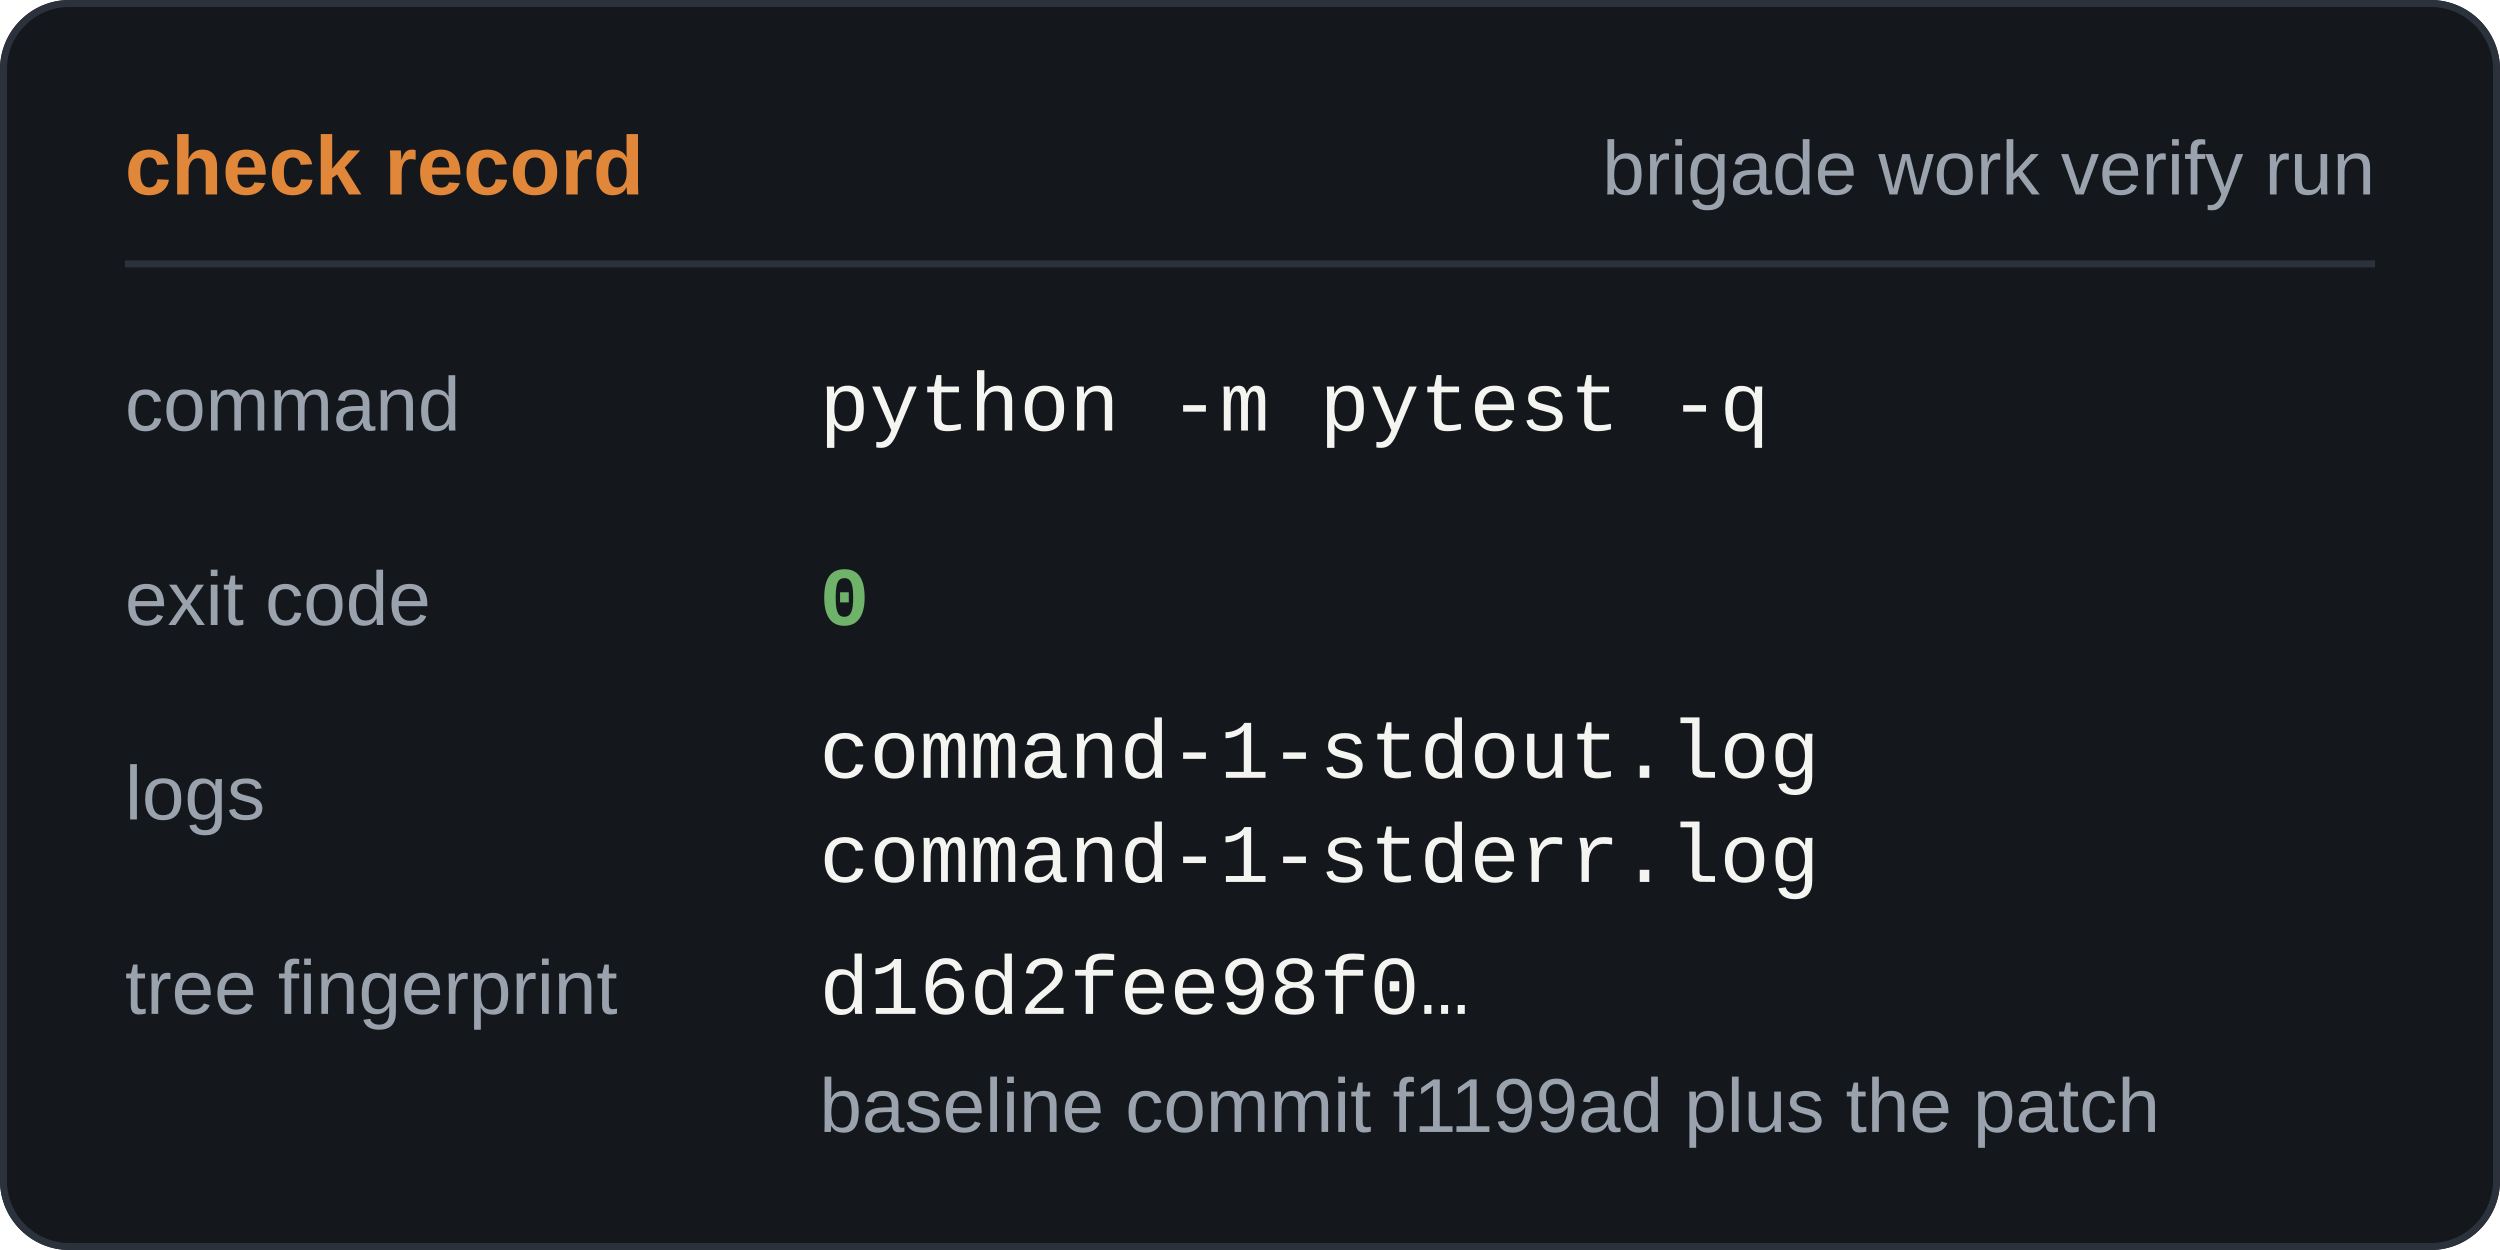
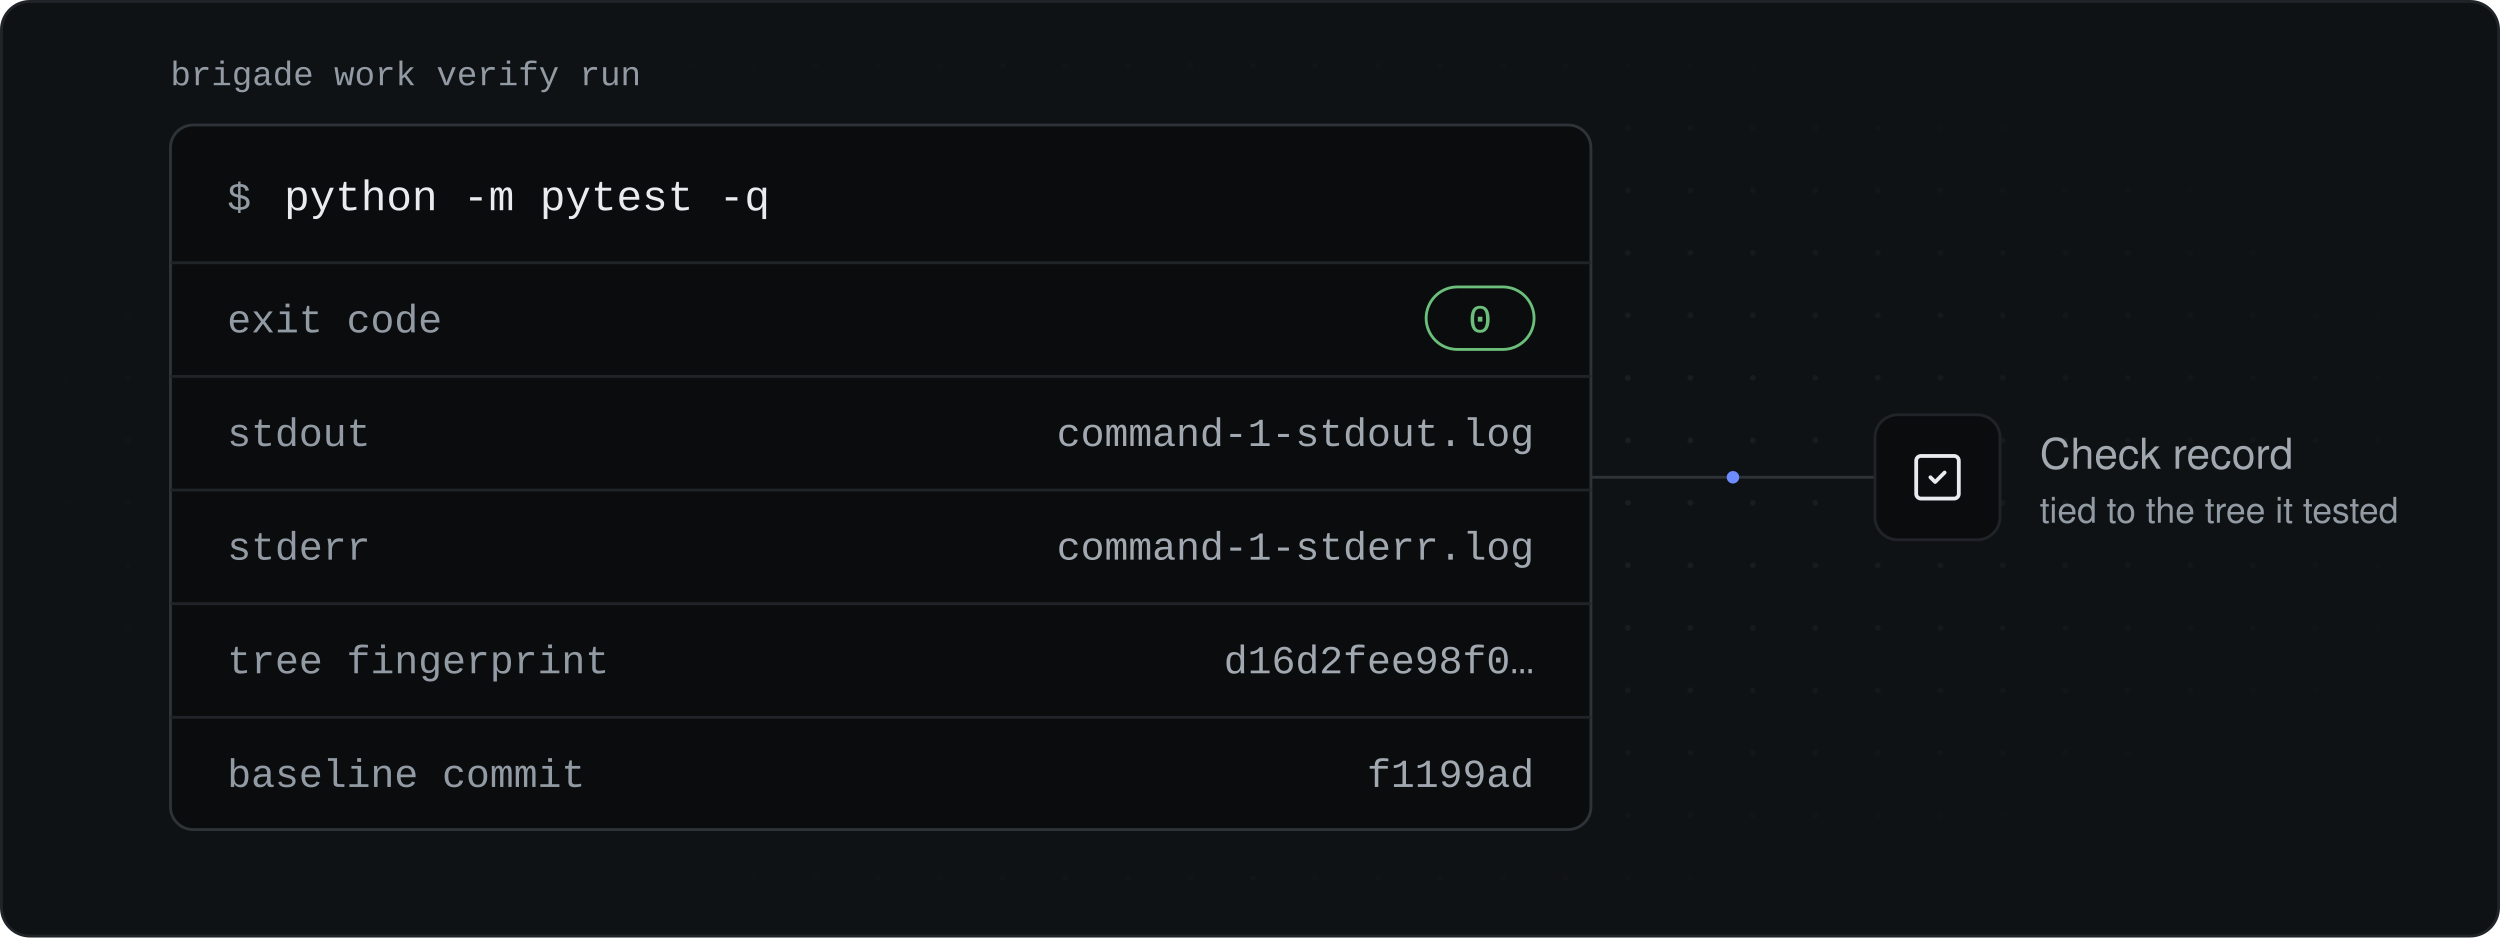
- <svg xmlns="http://www.w3.org/2000/svg" width="720" height="360" viewBox="0 0 720 360" role="img" aria-labelledby="title desc">
-   <rect width="720" height="360" rx="20" fill="#14171c" />
-   <rect x="1" y="1" width="718" height="358" rx="19" fill="none" stroke="#2c323b" stroke-width="2" />
-   <g font-family="Arial, Helvetica, sans-serif">
-     <text x="36" y="56" fill="#e0873a" font-size="24" font-weight="700">check record</text>
-     <text x="684" y="56" fill="#9aa3ad" font-size="22" text-anchor="end">brigade work verify run</text>
-     <path d="M36 76 H684" stroke="#2c323b" stroke-width="2" />
-     <g fill="#9aa3ad" font-size="22">
-       <text x="36" y="124">command</text>
-       <text x="36" y="180">exit code</text>
-       <text x="36" y="236">logs</text>
-       <text x="36" y="292">tree fingerprint</text>
+ <svg xmlns="http://www.w3.org/2000/svg" width="880" height="330" viewBox="0 0 880 330" role="img" aria-labelledby="title desc">
+   <defs>
+     <pattern id="dots" width="22" height="22" patternUnits="userSpaceOnUse">
+       <circle cx="1" cy="1" r="1" fill="#202428" />
+     </pattern>
+     <radialGradient id="fade" cx="50%" cy="50%" r="50%">
+       <stop offset="0" stop-color="#fff" />
+       <stop offset="1" stop-color="#000" />
+     </radialGradient>
+     <mask id="m">
+       <rect width="880" height="330" fill="url(#fade)" />
+     </mask>
+   </defs>
+   <rect x="0.5" y="0.5" width="879" height="329" rx="10" fill="#0f1215" stroke="#202428" />
+   <rect width="880" height="330" fill="url(#dots)" mask="url(#m)" />
+   <g font-family="ui-monospace, SFMono-Regular, 'SF Mono', Menlo, Consolas, 'Liberation Mono', monospace" font-size="14">
+     <rect x="60" y="44" width="500" height="248" rx="8" fill="#0a0c0e" stroke="#2e3338" />
+     <text x="80" y="74" fill="#929aa3">$</text>
+     <text x="100" y="74" fill="#e9ecef" font-size="15">python -m pytest -q</text>
+     <path d="M60 92.5H560" stroke="#202428" />
+     <text x="80" y="117" fill="#929aa3">exit code</text>
+     <rect x="502" y="101" width="38" height="22" rx="11" fill="none" stroke="#6bbf7a" />
+     <text x="521" y="117" text-anchor="middle" fill="#6bbf7a">0</text>
+     <path d="M60 132.5H560" stroke="#202428" />
+     <text x="80" y="157" fill="#929aa3">stdout</text>
+     <text x="540" y="157" text-anchor="end" fill="#a1a8b0">command-1-stdout.log</text>
+     <path d="M60 172.5H560" stroke="#202428" />
+     <text x="80" y="197" fill="#929aa3">stderr</text>
+     <text x="540" y="197" text-anchor="end" fill="#a1a8b0">command-1-stderr.log</text>
+     <path d="M60 212.5H560" stroke="#202428" />
+     <text x="80" y="237" fill="#929aa3">tree fingerprint</text>
+     <text x="540" y="237" text-anchor="end" fill="#a1a8b0">d16d2fee98f0…</text>
+     <path d="M60 252.5H560" stroke="#202428" />
+     <text x="80" y="277" fill="#929aa3">baseline commit</text>
+     <text x="540" y="277" text-anchor="end" fill="#a1a8b0">f1199ad</text>
+     <path d="M560 168.0 C610 168.0 610 168.0 660 168.0" fill="none" stroke="#2e3338" />
+     <circle cx="610.0" cy="168.0" r="2.2" fill="#6d8cff" />
+     <rect x="660" y="146.0" width="44" height="44" rx="8" fill="#0a0c0e" stroke="#202428" />
+     <g transform="translate(672 158.0) scale(0.8333)" fill="none" stroke="#e9ecef" stroke-width="1.6" stroke-linecap="round" stroke-linejoin="round">
+       <rect width="18" height="18" x="3" y="3" rx="2" />
+       <path d="m9 12 2 2 4-4" />
    </g>
-     <g font-family="ui-monospace, SFMono-Regular, Menlo, Consolas, 'Liberation Mono', monospace" font-size="24" fill="#f4f4f1">
-       <text x="236" y="124">python -m pytest -q</text>
-       <text x="236" y="180" fill="#6fb26a" font-weight="700">0</text>
-       <text x="236" y="224">command-1-stdout.log</text>
-       <text x="236" y="254">command-1-stderr.log</text>
-       <text x="236" y="292">d16d2fee98f0…</text>
-     </g>
-     <text x="236" y="326" fill="#9aa3ad" font-size="22">baseline commit f1199ad plus the patch</text>
+     <text x="718" y="165.0" font-family="ui-sans-serif, system-ui, -apple-system, 'Segoe UI', Helvetica, Arial, sans-serif" font-size="15" fill="#a1a8b0">Check record</text>
+     <text x="718" y="184.0" font-family="ui-sans-serif, system-ui, -apple-system, 'Segoe UI', Helvetica, Arial, sans-serif" font-size="12.5" fill="#929aa3">tied to the tree it tested</text>
+     <text x="60" y="30" font-size="12" fill="#929aa3">brigade work verify run</text>
  </g>
</svg>
